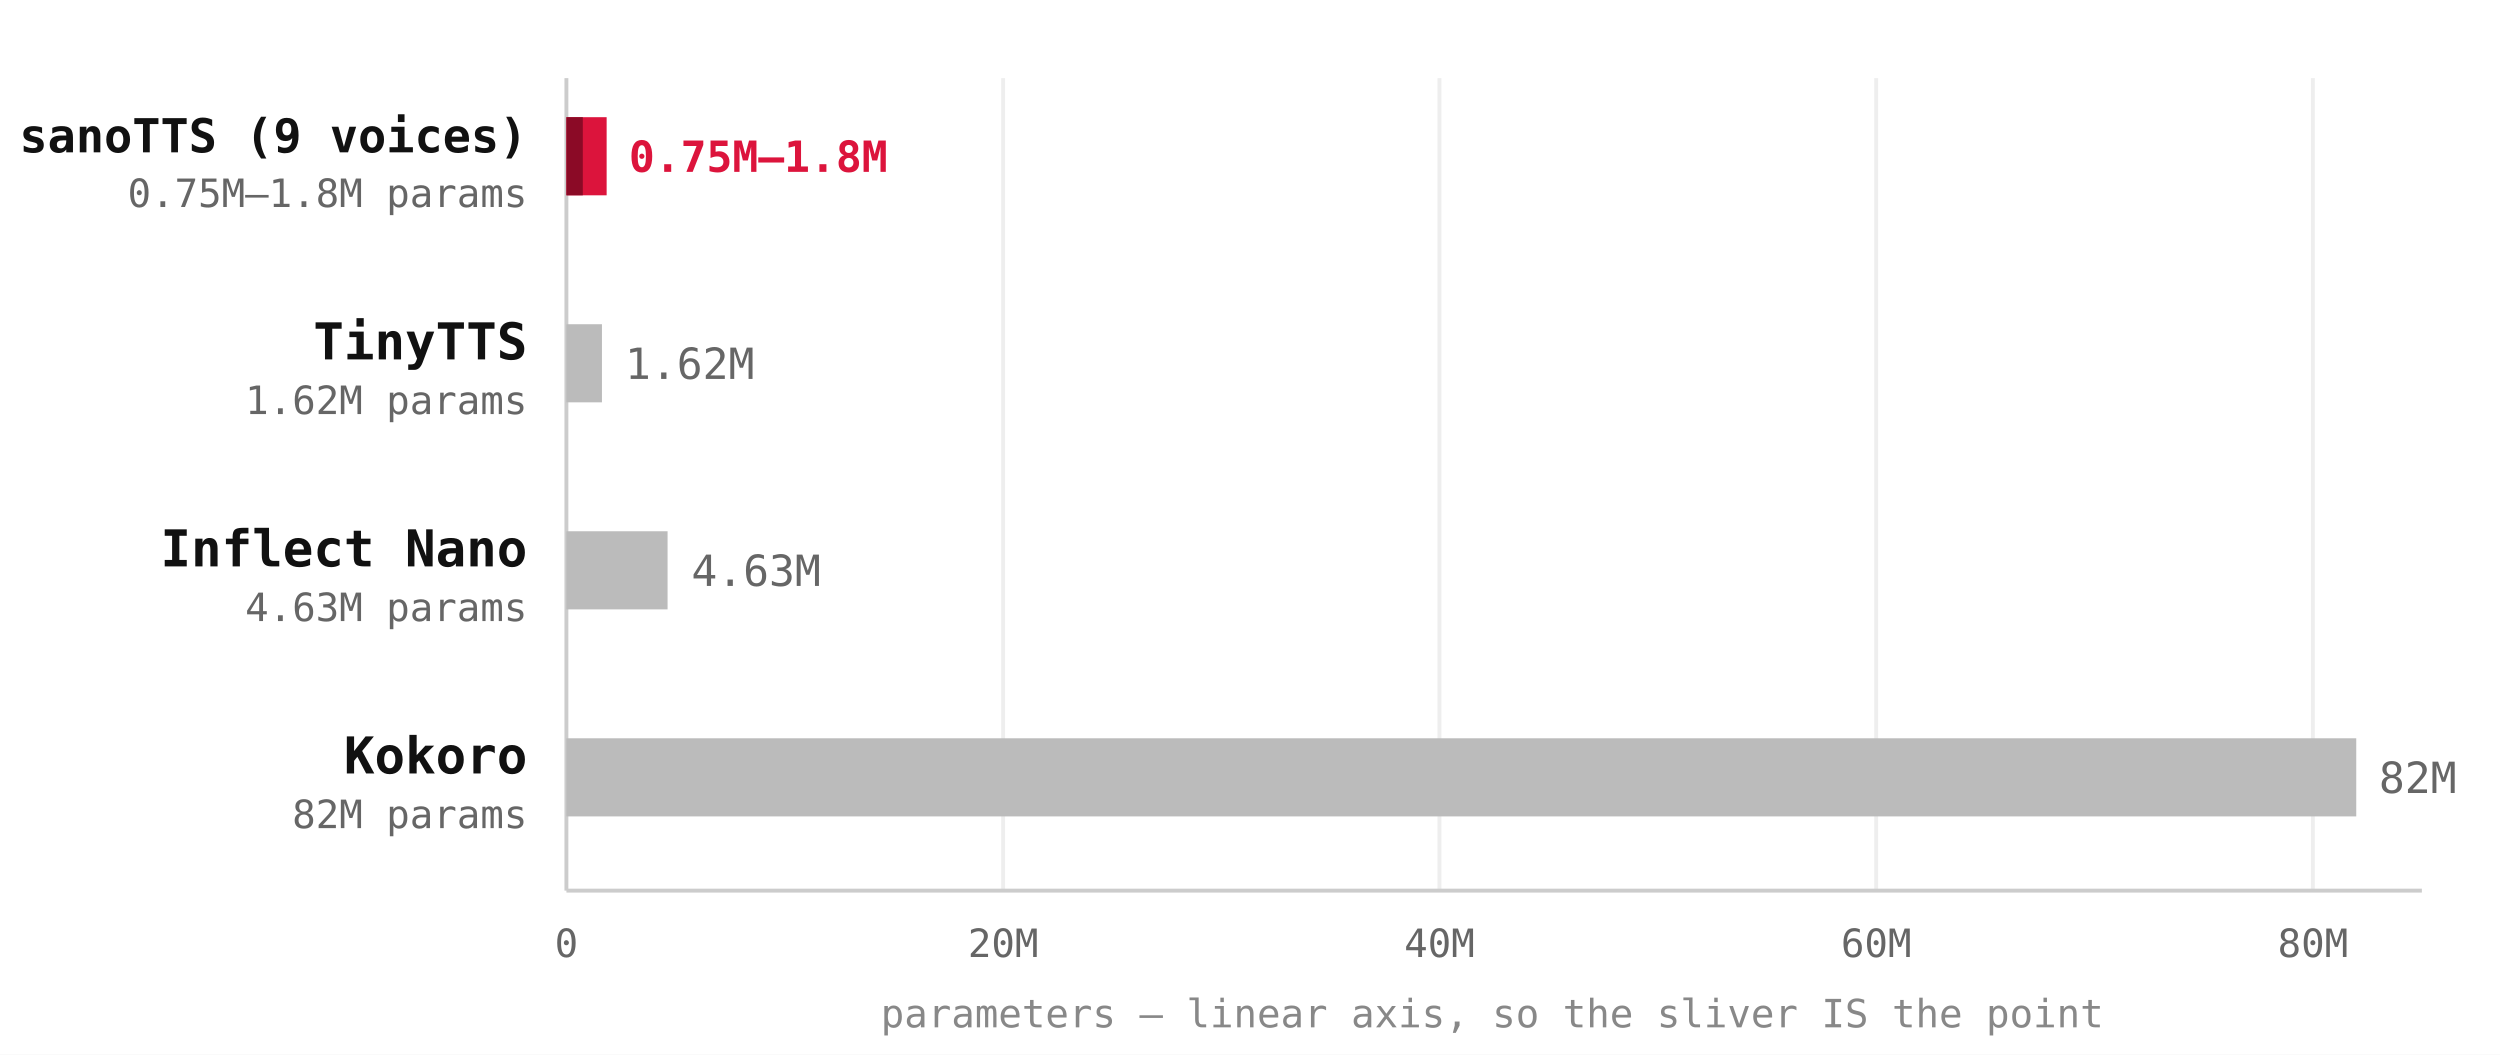
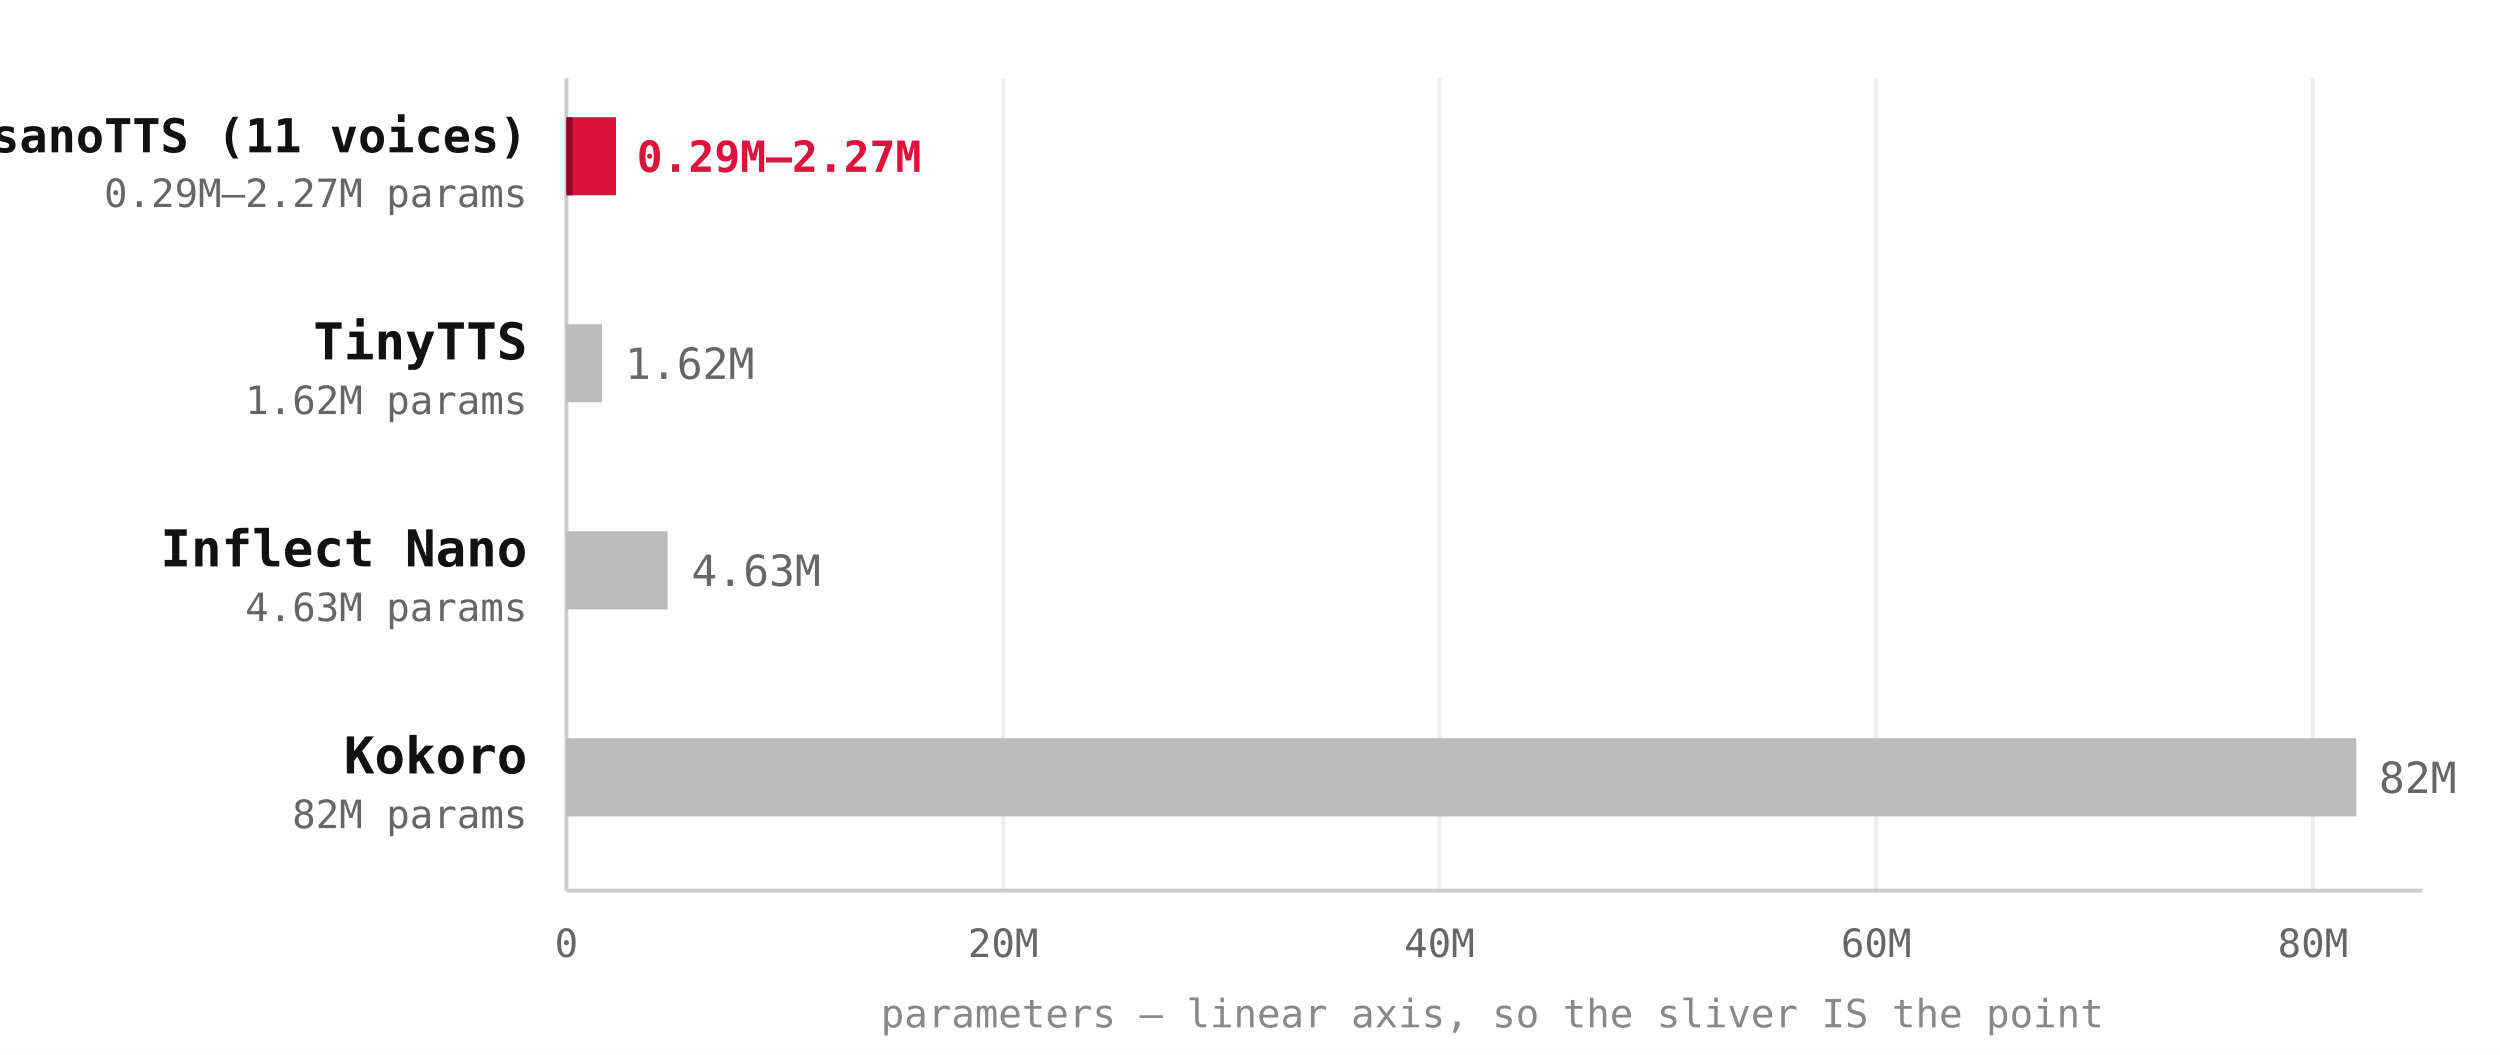
- <svg xmlns="http://www.w3.org/2000/svg" viewBox="0 0 640 270" width="640" height="270" font-family="Lucida Console, Monaco, monospace" font-size="11" role="img" aria-label="Horizontal bar chart of parameter count on a linear axis from 0 to 85 million. The sanoTTS family, 0.75 to 1.8 million parameters across 9 voices, and TinyTTS at 1.62 million are tiny slivers; Inflect Nano at 4.63 million is a short bar; Kokoro at 82 million fills nearly the whole axis. sanoTTS is highlighted in crimson.">
+ <svg xmlns="http://www.w3.org/2000/svg" viewBox="0 0 640 270" width="640" height="270" font-family="Lucida Console, Monaco, monospace" font-size="11" role="img" aria-label="Horizontal bar chart of parameter count on a linear axis from 0 to 85 million. The sanoTTS family, 0.29 to 2.27 million parameters across 11 voices, and TinyTTS at 1.62 million are tiny slivers; Inflect Nano at 4.63 million is a short bar; Kokoro at 82 million fills nearly the whole axis. sanoTTS is highlighted in crimson.">
  <rect x="0" y="0" width="640" height="270" fill="#ffffff" />
  <line x1="145" y1="20" x2="145" y2="228" stroke="#ccc" stroke-width="1" />
  <line x1="256.8" y1="20" x2="256.8" y2="228" stroke="#eee" stroke-width="1" />
  <line x1="368.5" y1="20" x2="368.5" y2="228" stroke="#eee" stroke-width="1" />
  <line x1="480.3" y1="20" x2="480.3" y2="228" stroke="#eee" stroke-width="1" />
  <line x1="592.1" y1="20" x2="592.1" y2="228" stroke="#eee" stroke-width="1" />
  <line x1="145" y1="228" x2="620" y2="228" stroke="#ccc" stroke-width="1" />
  <text x="145" y="245" text-anchor="middle" fill="#666" font-size="10">0</text>
  <text x="256.8" y="245" text-anchor="middle" fill="#666" font-size="10">20M</text>
  <text x="368.5" y="245" text-anchor="middle" fill="#666" font-size="10">40M</text>
  <text x="480.3" y="245" text-anchor="middle" fill="#666" font-size="10">60M</text>
  <text x="592.1" y="245" text-anchor="middle" fill="#666" font-size="10">80M</text>
  <text x="382" y="263" text-anchor="middle" fill="#888" font-size="10">parameters — linear axis, so the sliver IS the point</text>
-   <text x="135" y="39" text-anchor="end" fill="#111" font-weight="bold" font-size="12">sanoTTS (9 voices)</text>
-   <text x="135" y="53" text-anchor="end" fill="#666" font-size="10">0.75M–1.8M params</text>
-   <rect x="145" y="30" width="10.3" height="20" fill="#DC143C" />
-   <rect x="145" y="30" width="4.2" height="20" fill="#8B0A26" />
-   <text x="161" y="44" fill="#DC143C" font-weight="bold">0.75M–1.8M</text>
+   <text x="135" y="39" text-anchor="end" fill="#111" font-weight="bold" font-size="12">sanoTTS (11 voices)</text>
+   <text x="135" y="53" text-anchor="end" fill="#666" font-size="10">0.29M–2.27M params</text>
+   <rect x="145" y="30" width="12.7" height="20" fill="#DC143C" />
+   <rect x="145" y="30" width="1.6" height="20" fill="#8B0A26" />
+   <text x="163" y="44" fill="#DC143C" font-weight="bold">0.29M–2.27M</text>
  <text x="135" y="92" text-anchor="end" fill="#111" font-weight="bold" font-size="13">TinyTTS</text>
  <text x="135" y="106" text-anchor="end" fill="#666" font-size="10">1.62M params</text>
  <rect x="145" y="83" width="9.1" height="20" fill="#bbb" />
  <text x="160" y="97" fill="#666">1.62M</text>
  <text x="135" y="145" text-anchor="end" fill="#111" font-weight="bold" font-size="13">Inflect Nano</text>
  <text x="135" y="159" text-anchor="end" fill="#666" font-size="10">4.63M params</text>
  <rect x="145" y="136" width="25.9" height="20" fill="#bbb" />
  <text x="177" y="150" fill="#666">4.63M</text>
  <text x="135" y="198" text-anchor="end" fill="#111" font-weight="bold" font-size="13">Kokoro</text>
  <text x="135" y="212" text-anchor="end" fill="#666" font-size="10">82M params</text>
  <rect x="145" y="189" width="458.2" height="20" fill="#bbb" />
  <text x="609" y="203" fill="#666">82M</text>
</svg>
